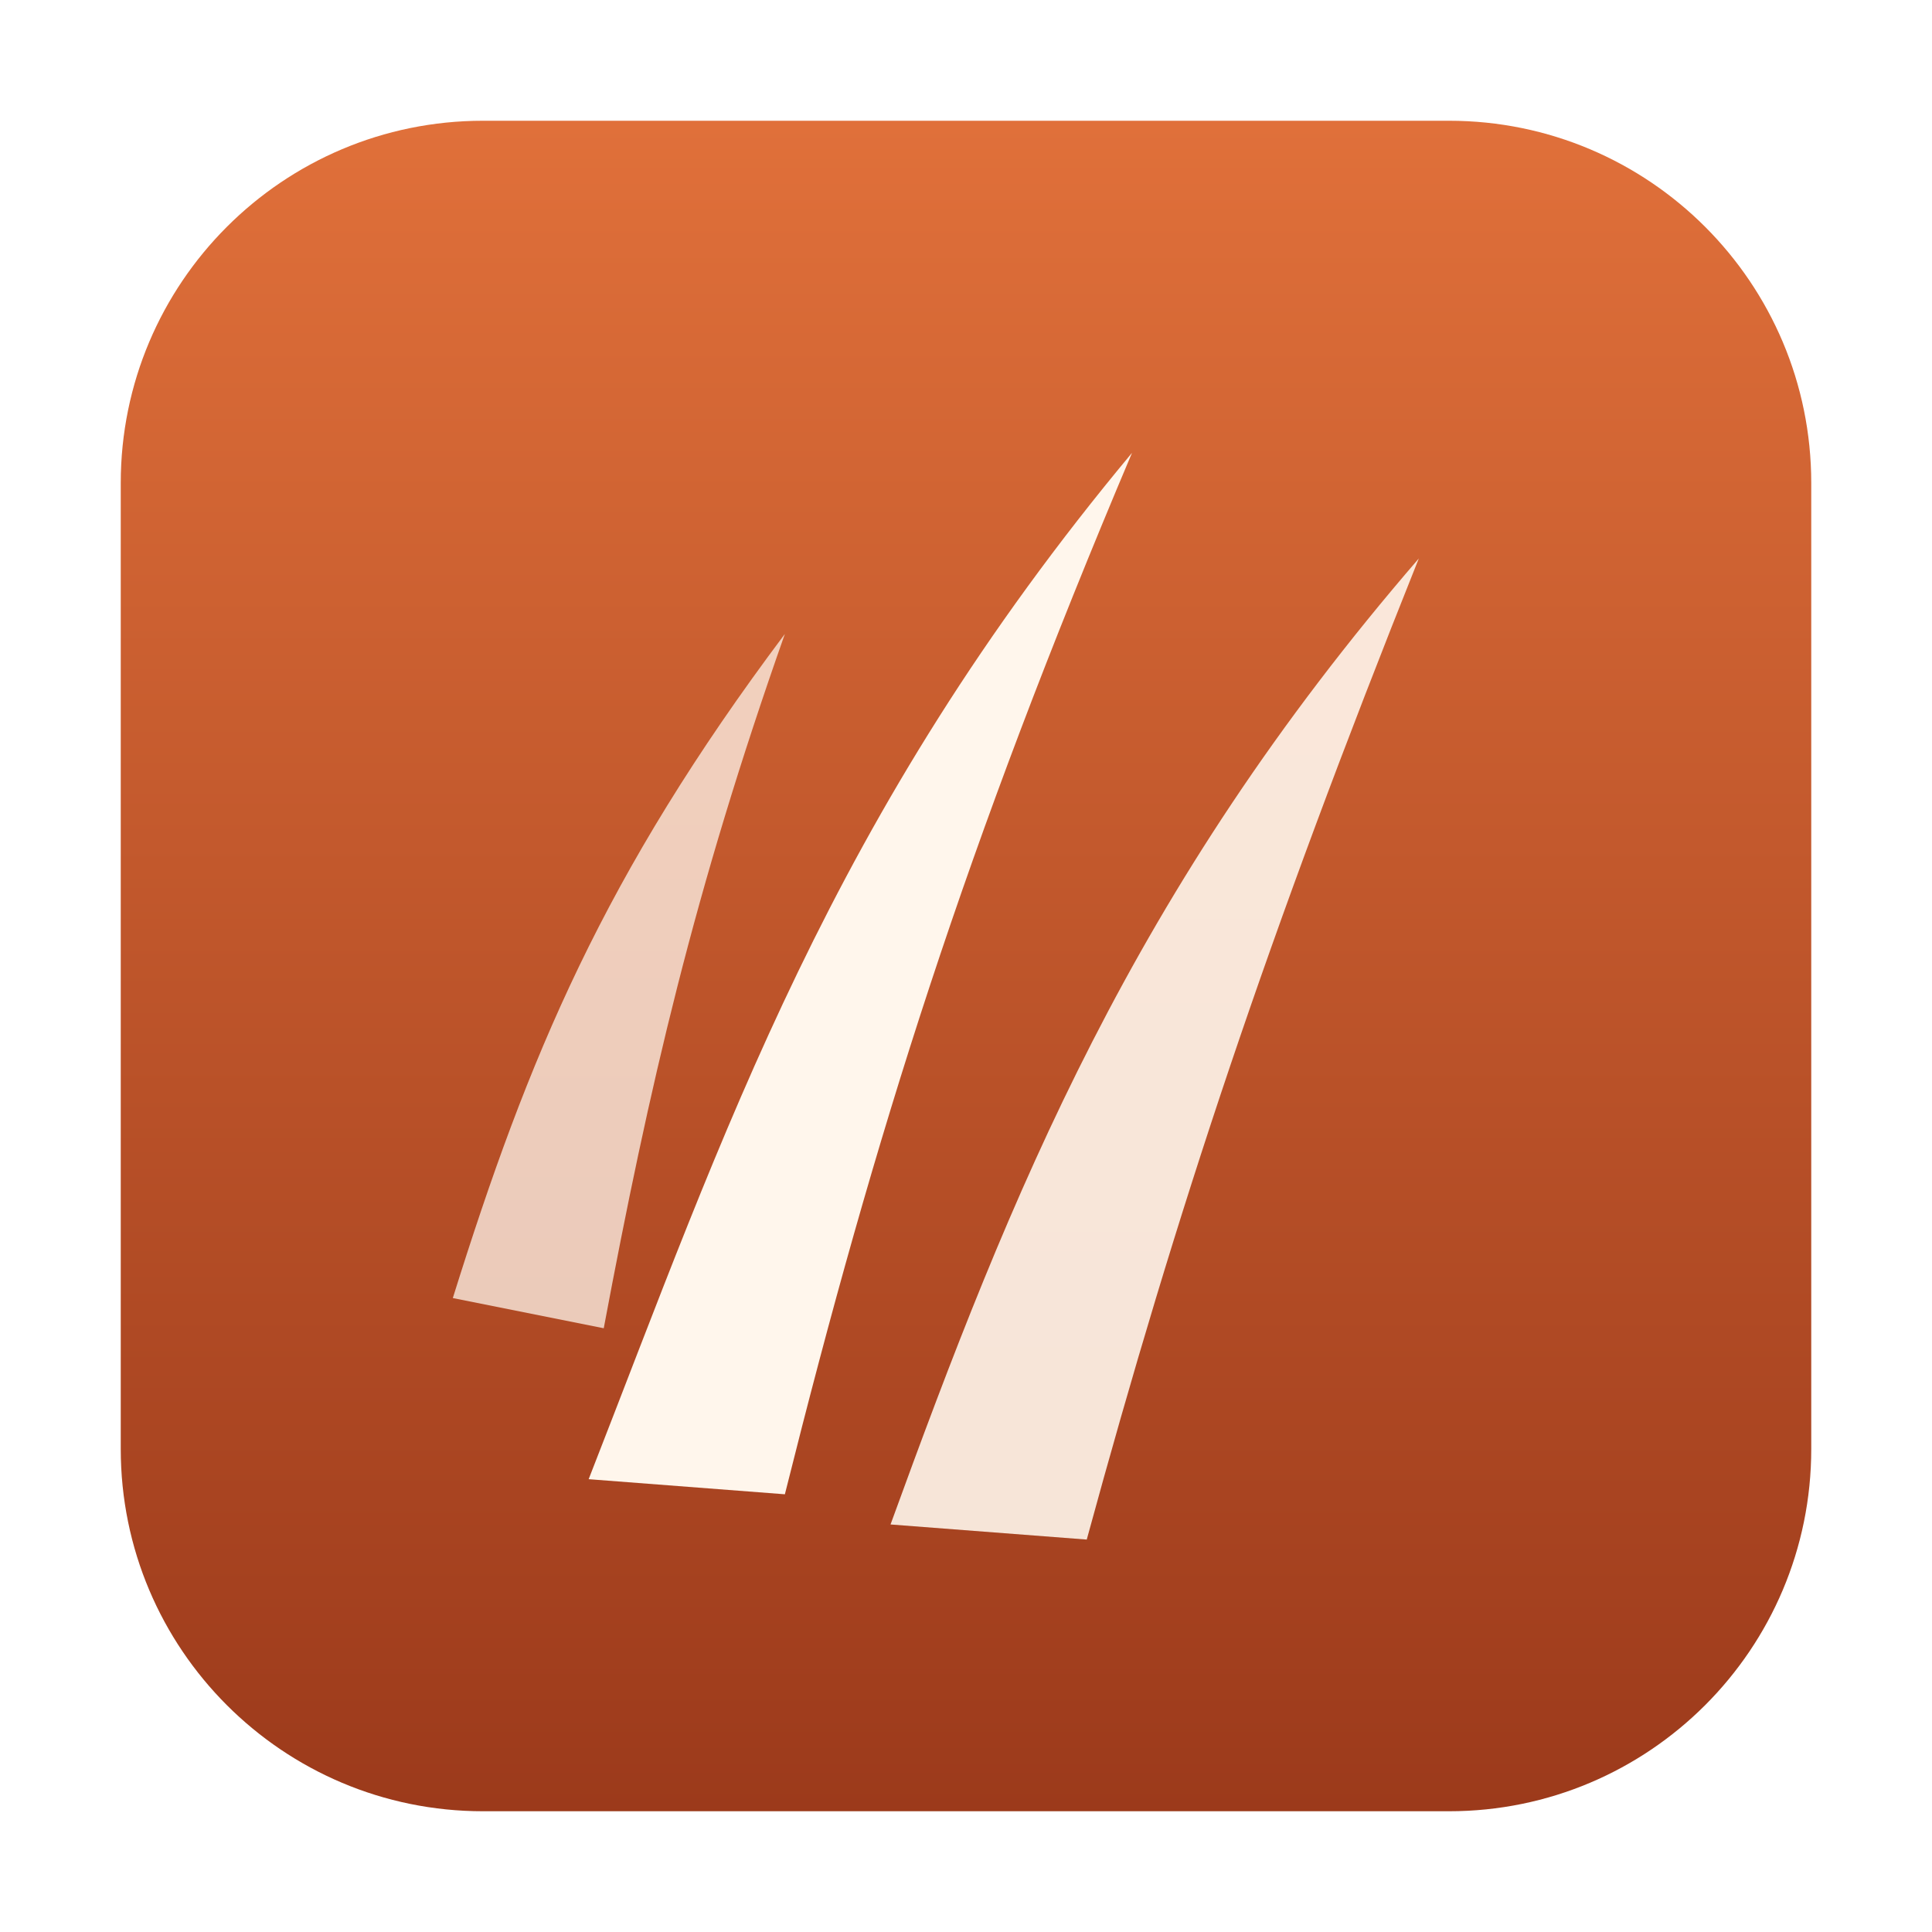
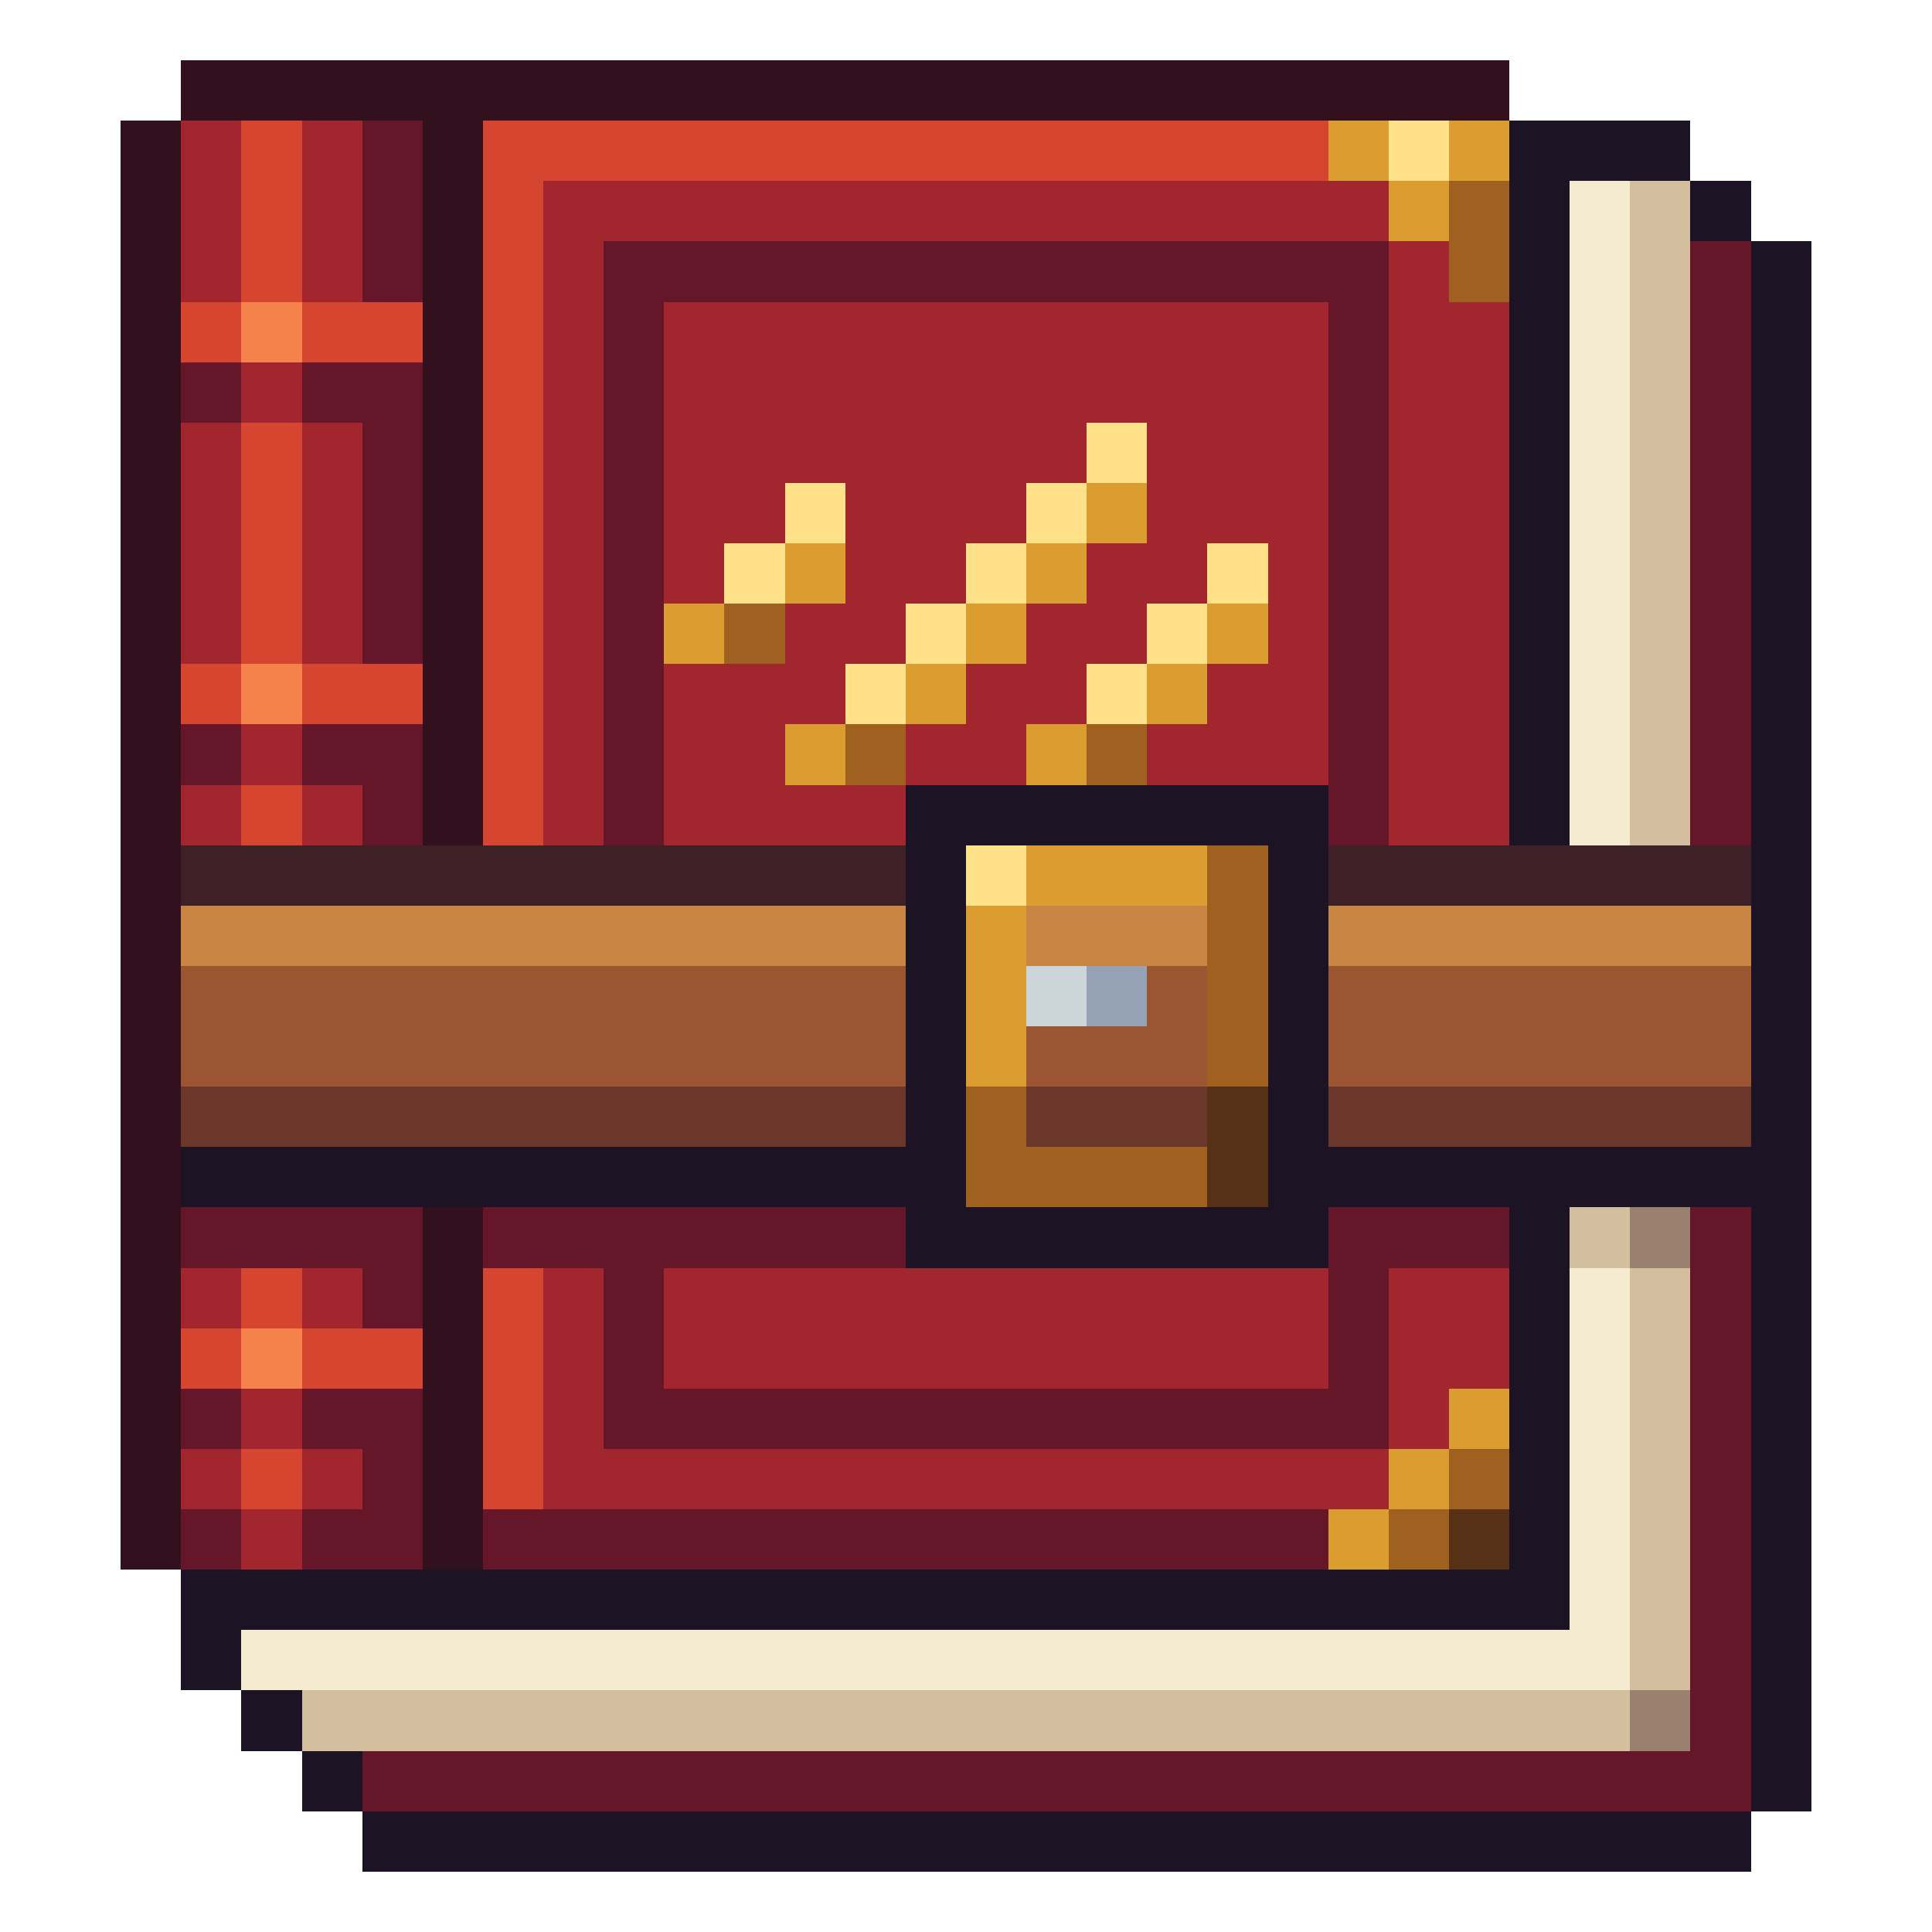
- <svg xmlns="http://www.w3.org/2000/svg" viewBox="0 0 256 256">
-   <defs>
-     <linearGradient id="g" x1="0" y1="0" x2="0" y2="1">
-       <stop offset="0" stop-color="#e0703a" />
-       <stop offset="1" stop-color="#9c3a1b" />
-     </linearGradient>
-   </defs>
-   <rect x="16" y="16" width="224" height="224" rx="48" fill="url(#g)" />
-   <path d="M78 196 C 96 150, 110 108, 150 60 C 128 112, 116 150, 104 198 Z" fill="#fff6ec" />
-   <path d="M118 202 C 134 158, 150 118, 188 74 C 168 124, 156 160, 144 204 Z" fill="#fff6ec" opacity="0.9" />
-   <path d="M60 172 C 70 140, 80 116, 104 84 C 92 118, 86 144, 80 176 Z" fill="#fff6ec" opacity="0.75" />
+ <svg xmlns="http://www.w3.org/2000/svg" viewBox="0 0 256 256" width="256" height="256" shape-rendering="crispEdges">
+   <path fill="#33101e" d="M24 8h176v8h-176zM16 16h8v8h-8zM56 16h8v8h-8zM16 24h8v8h-8zM56 24h8v8h-8zM16 32h8v8h-8zM56 32h8v8h-8zM16 40h8v8h-8zM56 40h8v8h-8zM16 48h8v8h-8zM56 48h8v8h-8zM16 56h8v8h-8zM56 56h8v8h-8zM16 64h8v8h-8zM56 64h8v8h-8zM16 72h8v8h-8zM56 72h8v8h-8zM16 80h8v8h-8zM56 80h8v8h-8zM16 88h8v8h-8zM56 88h8v8h-8zM16 96h8v8h-8zM56 96h8v8h-8zM16 104h8v8h-8zM56 104h8v8h-8zM16 112h8v8h-8zM16 120h8v8h-8zM16 128h8v8h-8zM16 136h8v8h-8zM16 144h8v8h-8zM16 152h8v8h-8zM16 160h8v8h-8zM56 160h8v8h-8zM16 168h8v8h-8zM56 168h8v8h-8zM16 176h8v8h-8zM56 176h8v8h-8zM16 184h8v8h-8zM56 184h8v8h-8zM16 192h8v8h-8zM56 192h8v8h-8zM16 200h8v8h-8zM56 200h8v8h-8z" />
+   <path fill="#a2262e" d="M24 16h8v8h-8zM40 16h8v8h-8zM24 24h8v8h-8zM40 24h8v8h-8zM72 24h112v8h-112zM24 32h8v8h-8zM40 32h8v8h-8zM72 32h8v8h-8zM184 32h8v8h-8zM72 40h8v8h-8zM88 40h88v8h-88zM184 40h16v8h-16zM32 48h8v8h-8zM72 48h8v8h-8zM88 48h88v8h-88zM184 48h16v8h-16zM24 56h8v8h-8zM40 56h8v8h-8zM72 56h8v8h-8zM88 56h56v8h-56zM152 56h24v8h-24zM184 56h16v8h-16zM24 64h8v8h-8zM40 64h8v8h-8zM72 64h8v8h-8zM88 64h16v8h-16zM112 64h24v8h-24zM152 64h24v8h-24zM184 64h16v8h-16zM24 72h8v8h-8zM40 72h8v8h-8zM72 72h8v8h-8zM88 72h8v8h-8zM112 72h16v8h-16zM144 72h16v8h-16zM168 72h8v8h-8zM184 72h16v8h-16zM24 80h8v8h-8zM40 80h8v8h-8zM72 80h8v8h-8zM104 80h16v8h-16zM136 80h16v8h-16zM168 80h8v8h-8zM184 80h16v8h-16zM72 88h8v8h-8zM88 88h24v8h-24zM128 88h16v8h-16zM160 88h16v8h-16zM184 88h16v8h-16zM32 96h8v8h-8zM72 96h8v8h-8zM88 96h16v8h-16zM120 96h16v8h-16zM152 96h24v8h-24zM184 96h16v8h-16zM24 104h8v8h-8zM40 104h8v8h-8zM72 104h8v8h-8zM88 104h32v8h-32zM184 104h16v8h-16zM24 168h8v8h-8zM40 168h8v8h-8zM72 168h8v8h-8zM88 168h88v8h-88zM184 168h16v8h-16zM72 176h8v8h-8zM88 176h88v8h-88zM184 176h16v8h-16zM32 184h8v8h-8zM72 184h8v8h-8zM184 184h8v8h-8zM24 192h8v8h-8zM40 192h8v8h-8zM72 192h112v8h-112zM32 200h8v8h-8z" />
+   <path fill="#d6452f" d="M32 16h8v8h-8zM64 16h112v8h-112zM32 24h8v8h-8zM64 24h8v8h-8zM32 32h8v8h-8zM64 32h8v8h-8zM24 40h8v8h-8zM40 40h16v8h-16zM64 40h8v8h-8zM64 48h8v8h-8zM32 56h8v8h-8zM64 56h8v8h-8zM32 64h8v8h-8zM64 64h8v8h-8zM32 72h8v8h-8zM64 72h8v8h-8zM32 80h8v8h-8zM64 80h8v8h-8zM24 88h8v8h-8zM40 88h16v8h-16zM64 88h8v8h-8zM64 96h8v8h-8zM32 104h8v8h-8zM64 104h8v8h-8zM32 168h8v8h-8zM64 168h8v8h-8zM24 176h8v8h-8zM40 176h16v8h-16zM64 176h8v8h-8zM64 184h8v8h-8zM32 192h8v8h-8zM64 192h8v8h-8z" />
+   <path fill="#651729" d="M48 16h8v8h-8zM48 24h8v8h-8zM48 32h8v8h-8zM80 32h104v8h-104zM224 32h8v8h-8zM80 40h8v8h-8zM176 40h8v8h-8zM224 40h8v8h-8zM24 48h8v8h-8zM40 48h16v8h-16zM80 48h8v8h-8zM176 48h8v8h-8zM224 48h8v8h-8zM48 56h8v8h-8zM80 56h8v8h-8zM176 56h8v8h-8zM224 56h8v8h-8zM48 64h8v8h-8zM80 64h8v8h-8zM176 64h8v8h-8zM224 64h8v8h-8zM48 72h8v8h-8zM80 72h8v8h-8zM176 72h8v8h-8zM224 72h8v8h-8zM48 80h8v8h-8zM80 80h8v8h-8zM176 80h8v8h-8zM224 80h8v8h-8zM80 88h8v8h-8zM176 88h8v8h-8zM224 88h8v8h-8zM24 96h8v8h-8zM40 96h16v8h-16zM80 96h8v8h-8zM176 96h8v8h-8zM224 96h8v8h-8zM48 104h8v8h-8zM80 104h8v8h-8zM176 104h8v8h-8zM224 104h8v8h-8zM24 160h32v8h-32zM64 160h56v8h-56zM176 160h24v8h-24zM224 160h8v8h-8zM48 168h8v8h-8zM80 168h8v8h-8zM176 168h8v8h-8zM224 168h8v8h-8zM80 176h8v8h-8zM176 176h8v8h-8zM224 176h8v8h-8zM24 184h8v8h-8zM40 184h16v8h-16zM80 184h104v8h-104zM224 184h8v8h-8zM48 192h8v8h-8zM224 192h8v8h-8zM24 200h8v8h-8zM40 200h16v8h-16zM64 200h112v8h-112zM224 200h8v8h-8zM224 208h8v8h-8zM224 216h8v8h-8zM224 224h8v8h-8zM48 232h184v8h-184z" />
+   <path fill="#db9d2f" d="M176 16h8v8h-8zM192 16h8v8h-8zM184 24h8v8h-8zM144 64h8v8h-8zM104 72h8v8h-8zM136 72h8v8h-8zM88 80h8v8h-8zM128 80h8v8h-8zM160 80h8v8h-8zM120 88h8v8h-8zM152 88h8v8h-8zM104 96h8v8h-8zM136 96h8v8h-8zM136 112h24v8h-24zM128 120h8v8h-8zM128 128h8v8h-8zM128 136h8v8h-8zM192 184h8v8h-8zM184 192h8v8h-8zM176 200h8v8h-8z" />
+   <path fill="#ffe189" d="M184 16h8v8h-8zM144 56h8v8h-8zM104 64h8v8h-8zM136 64h8v8h-8zM96 72h8v8h-8zM128 72h8v8h-8zM160 72h8v8h-8zM120 80h8v8h-8zM152 80h8v8h-8zM112 88h8v8h-8zM144 88h8v8h-8zM128 112h8v8h-8z" />
+   <path fill="#1c1424" d="M200 16h24v8h-24zM200 24h8v8h-8zM224 24h8v8h-8zM200 32h8v8h-8zM232 32h8v8h-8zM200 40h8v8h-8zM232 40h8v8h-8zM200 48h8v8h-8zM232 48h8v8h-8zM200 56h8v8h-8zM232 56h8v8h-8zM200 64h8v8h-8zM232 64h8v8h-8zM200 72h8v8h-8zM232 72h8v8h-8zM200 80h8v8h-8zM232 80h8v8h-8zM200 88h8v8h-8zM232 88h8v8h-8zM200 96h8v8h-8zM232 96h8v8h-8zM120 104h56v8h-56zM200 104h8v8h-8zM232 104h8v8h-8zM120 112h8v8h-8zM168 112h8v8h-8zM232 112h8v8h-8zM120 120h8v8h-8zM168 120h8v8h-8zM232 120h8v8h-8zM120 128h8v8h-8zM168 128h8v8h-8zM232 128h8v8h-8zM120 136h8v8h-8zM168 136h8v8h-8zM232 136h8v8h-8zM120 144h8v8h-8zM168 144h8v8h-8zM232 144h8v8h-8zM24 152h104v8h-104zM168 152h72v8h-72zM120 160h56v8h-56zM200 160h8v8h-8zM232 160h8v8h-8zM200 168h8v8h-8zM232 168h8v8h-8zM200 176h8v8h-8zM232 176h8v8h-8zM200 184h8v8h-8zM232 184h8v8h-8zM200 192h8v8h-8zM232 192h8v8h-8zM200 200h8v8h-8zM232 200h8v8h-8zM24 208h184v8h-184zM232 208h8v8h-8zM24 216h8v8h-8zM232 216h8v8h-8zM32 224h8v8h-8zM232 224h8v8h-8zM40 232h8v8h-8zM232 232h8v8h-8zM48 240h184v8h-184z" />
+   <path fill="#a0601f" d="M192 24h8v8h-8zM192 32h8v8h-8zM96 80h8v8h-8zM112 96h8v8h-8zM144 96h8v8h-8zM160 112h8v8h-8zM160 120h8v8h-8zM160 128h8v8h-8zM160 136h8v8h-8zM128 144h8v8h-8zM128 152h32v8h-32zM192 192h8v8h-8zM184 200h8v8h-8z" />
+   <path fill="#f4ebd1" d="M208 24h8v8h-8zM208 32h8v8h-8zM208 40h8v8h-8zM208 48h8v8h-8zM208 56h8v8h-8zM208 64h8v8h-8zM208 72h8v8h-8zM208 80h8v8h-8zM208 88h8v8h-8zM208 96h8v8h-8zM208 104h8v8h-8zM208 168h8v8h-8zM208 176h8v8h-8zM208 184h8v8h-8zM208 192h8v8h-8zM208 200h8v8h-8zM208 208h8v8h-8zM32 216h184v8h-184z" />
+   <path fill="#d3bf9d" d="M216 24h8v8h-8zM216 32h8v8h-8zM216 40h8v8h-8zM216 48h8v8h-8zM216 56h8v8h-8zM216 64h8v8h-8zM216 72h8v8h-8zM216 80h8v8h-8zM216 88h8v8h-8zM216 96h8v8h-8zM216 104h8v8h-8zM208 160h8v8h-8zM216 168h8v8h-8zM216 176h8v8h-8zM216 184h8v8h-8zM216 192h8v8h-8zM216 200h8v8h-8zM216 208h8v8h-8zM216 216h8v8h-8zM40 224h176v8h-176z" />
+   <path fill="#f3834a" d="M32 40h8v8h-8zM32 88h8v8h-8zM32 176h8v8h-8z" />
+   <path fill="#3e2126" d="M24 112h96v8h-96zM176 112h56v8h-56z" />
+   <path fill="#c98543" d="M24 120h96v8h-96zM136 120h24v8h-24zM176 120h56v8h-56z" />
+   <path fill="#9b5631" d="M24 128h96v8h-96zM152 128h8v8h-8zM176 128h56v8h-56zM24 136h96v8h-96zM136 136h24v8h-24zM176 136h56v8h-56z" />
+   <path fill="#cbd5da" d="M136 128h8v8h-8z" />
+   <path fill="#96a2b6" d="M144 128h8v8h-8z" />
+   <path fill="#6a372a" d="M24 144h96v8h-96zM136 144h24v8h-24zM176 144h56v8h-56z" />
+   <path fill="#573116" d="M160 144h8v8h-8zM160 152h8v8h-8zM192 200h8v8h-8z" />
+   <path fill="#9a806e" d="M216 160h8v8h-8zM216 224h8v8h-8z" />
</svg>
